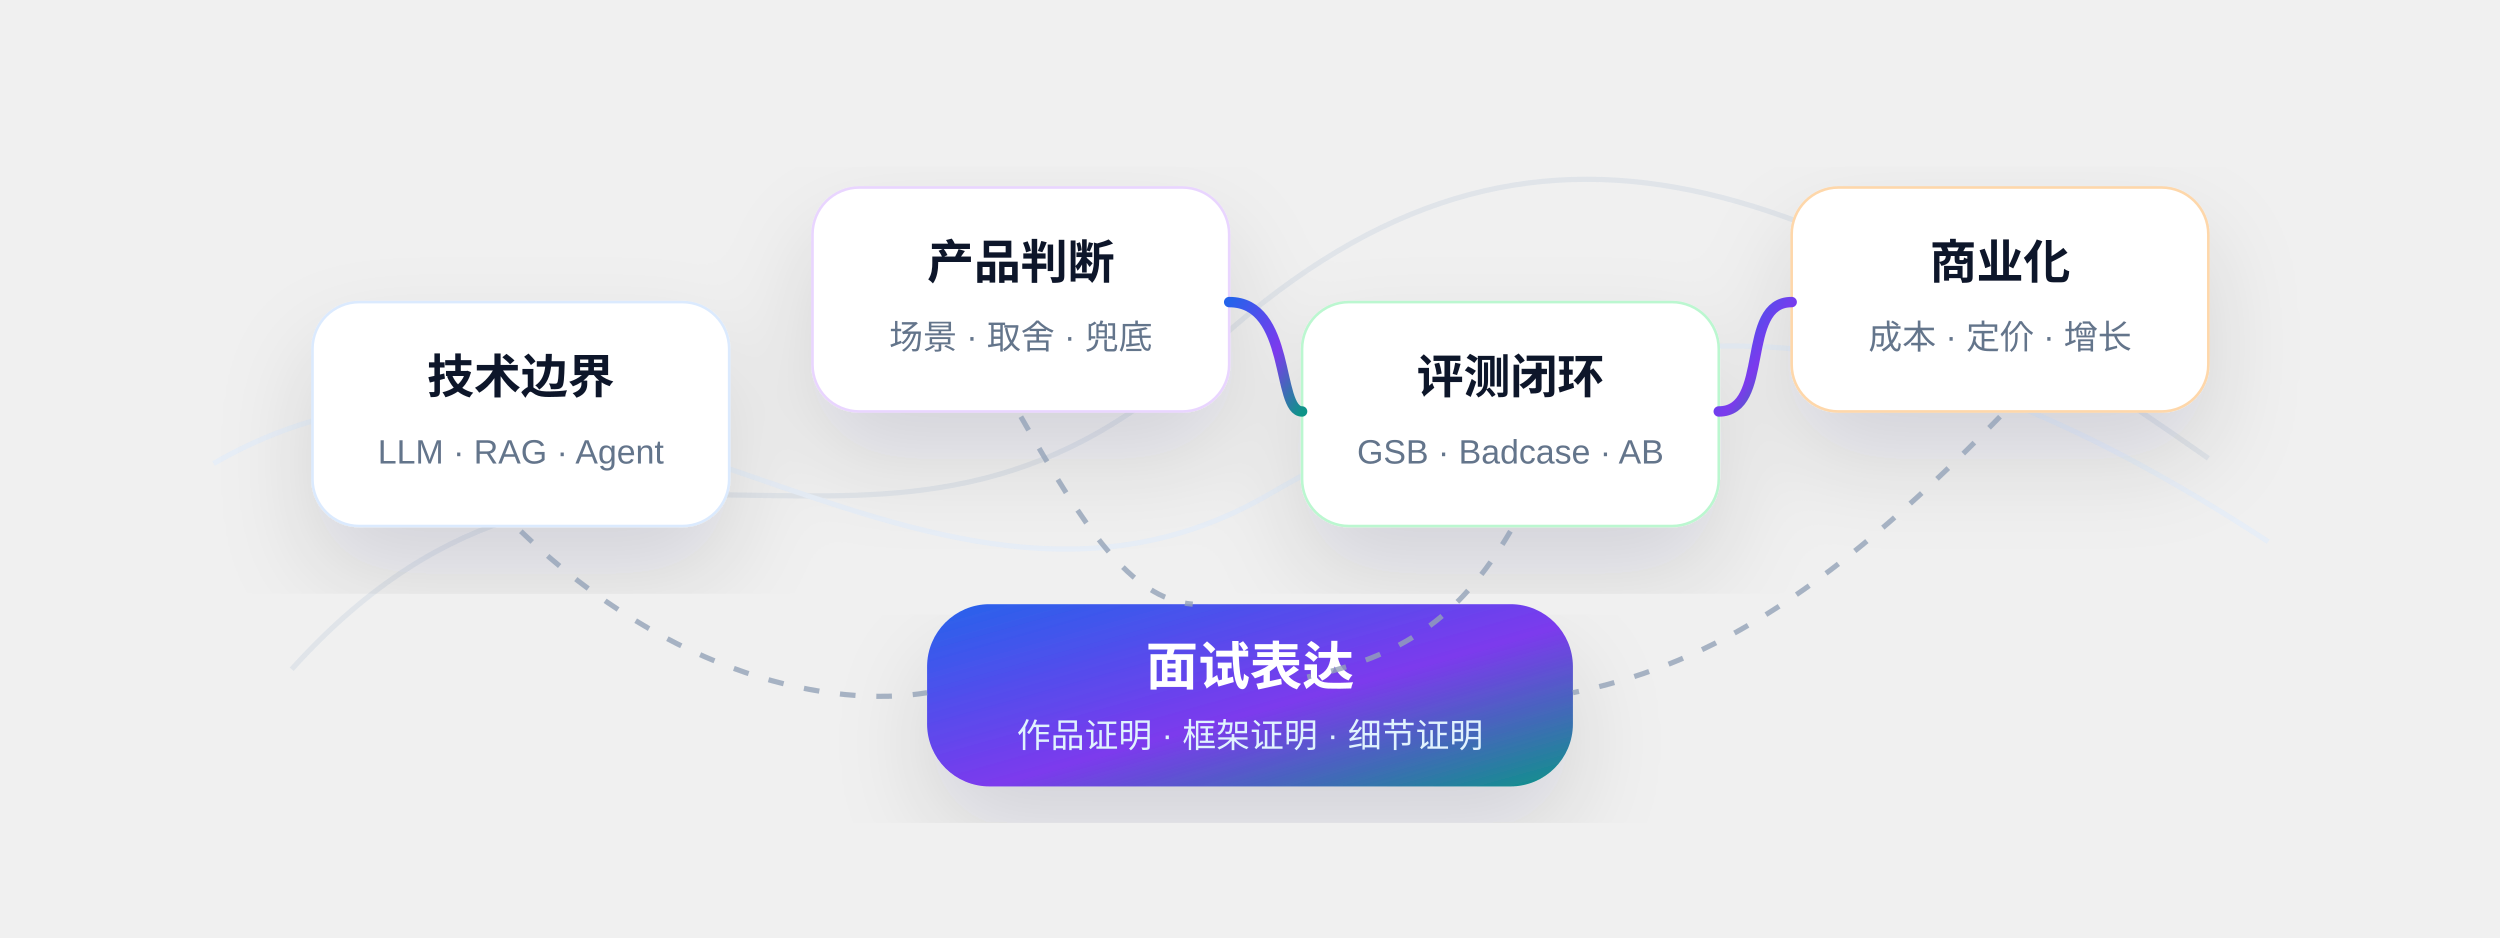
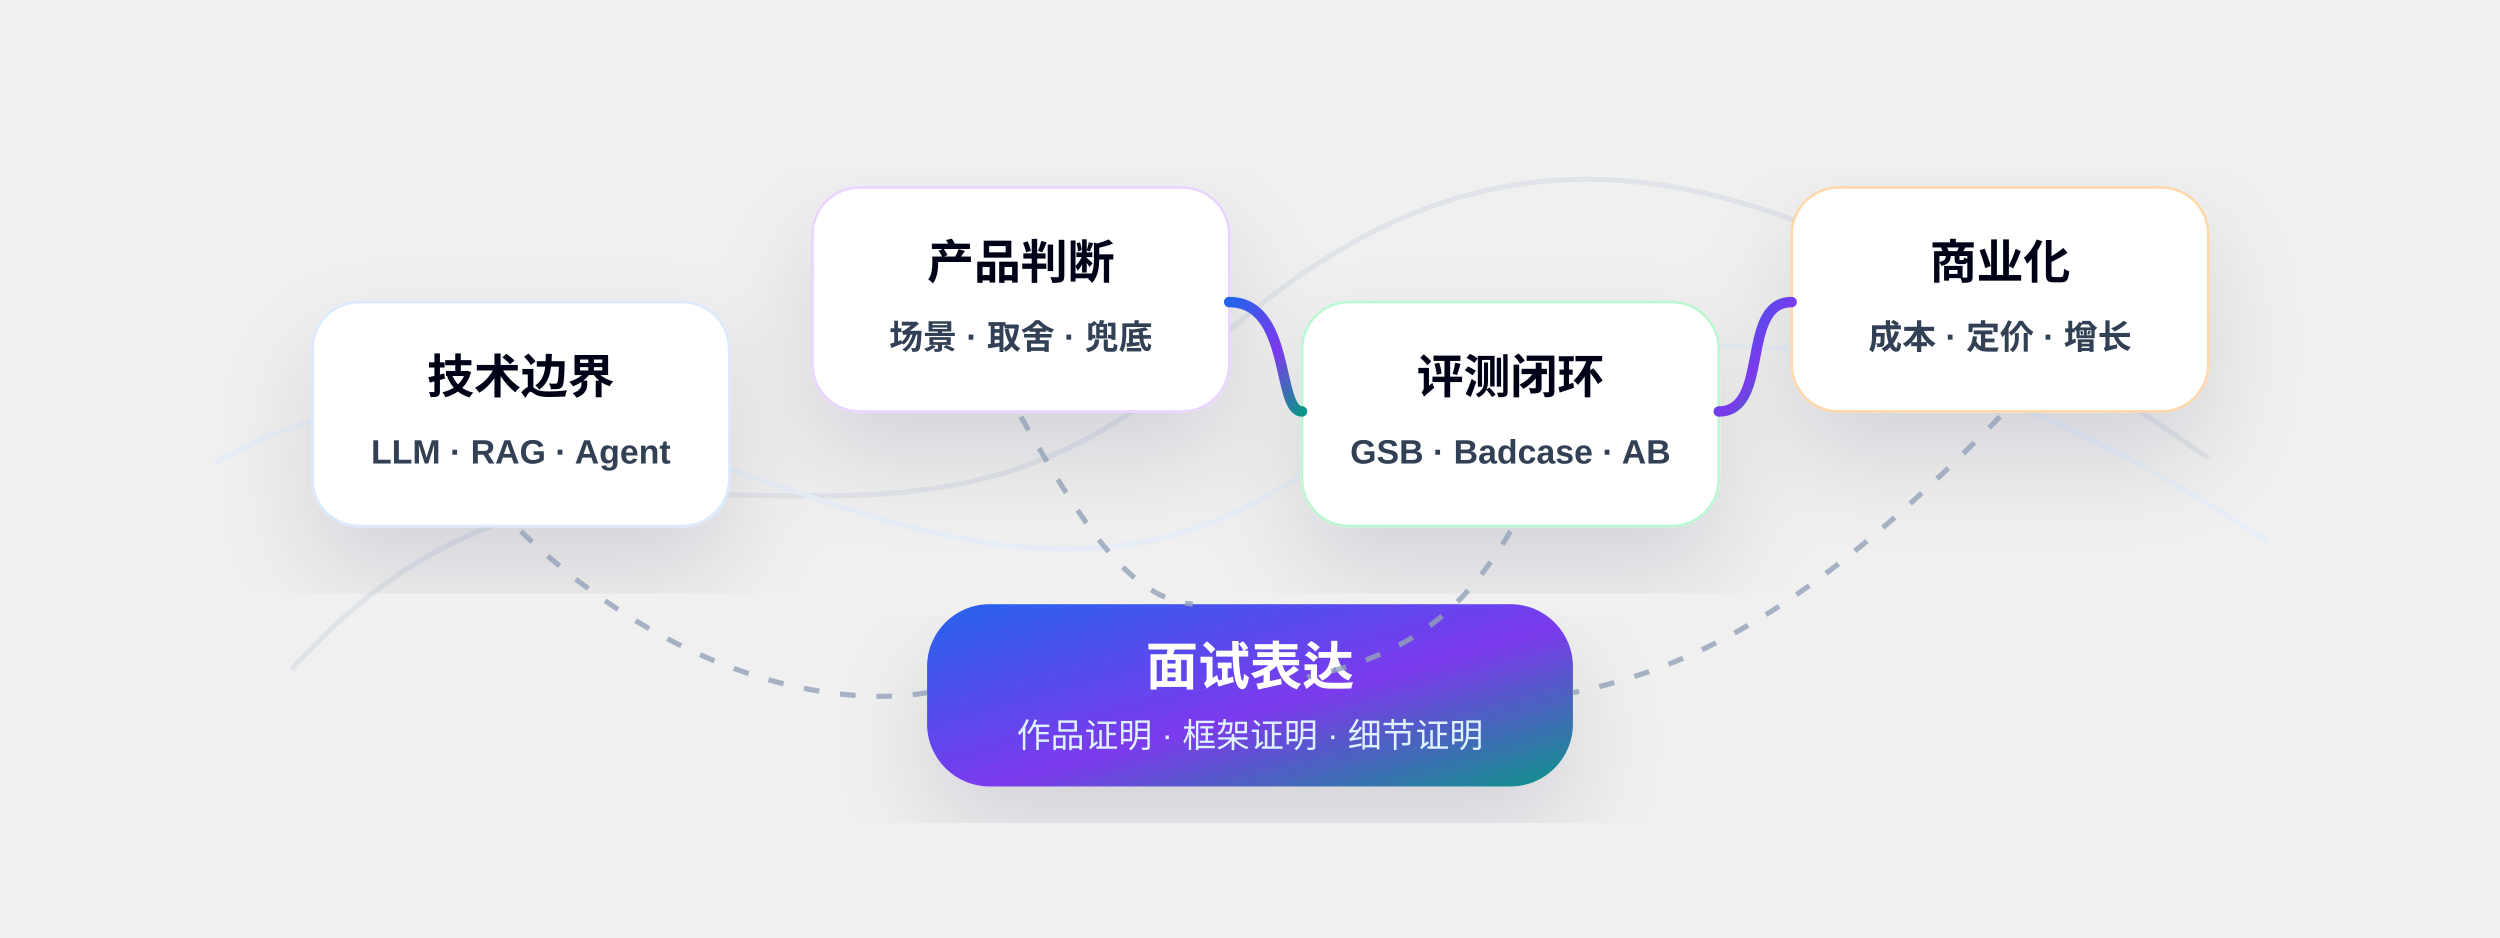
<svg xmlns="http://www.w3.org/2000/svg" viewBox="0 0 960 360" role="img" aria-labelledby="title desc">
  <defs>
    <style>
      .node { transform-box: fill-box; transform-origin: center; animation: floatNode 8s ease-in-out infinite; }
      .node-a { animation-delay: -.8s; }
      .node-b { animation-delay: -2.4s; }
      .node-c { animation-delay: -4s; }
      .node-d { animation-delay: -5.6s; }
      .node rect { animation: cardGlow 7s ease-in-out infinite; }
+       .node text:first-of-type { fill: #020617; font-weight: 850; }
+       .node text:last-of-type { fill: #334155; font-weight: 650; }
      .node-b rect, .node-d rect { animation-delay: -2s; }
      .link { animation: linkPulse 6s ease-in-out infinite; }
      @keyframes floatNode {
        0%, 100% { transform: translateY(0); opacity: .92; }
        50% { transform: translateY(-8px); opacity: 1; }
      }
      @keyframes cardGlow {
        0%, 100% { stroke-opacity: .78; }
        50% { stroke-opacity: 1; }
      }
      @keyframes linkPulse {
        0%, 100% { stroke-opacity: .62; }
        50% { stroke-opacity: 1; }
      }
      @media (prefers-reduced-motion: reduce) {
        .node, .node rect, .link { animation: none; }
      }
    </style>
    <linearGradient id="g" x1="0" x2="1" y1="0" y2="1">
      <stop stop-color="#2563eb" />
      <stop offset=".55" stop-color="#7c3aed" />
      <stop offset="1" stop-color="#0d9488" />
    </linearGradient>
    <filter id="s" x="-20%" y="-20%" width="140%" height="140%">
      <feDropShadow dx="0" dy="18" stdDeviation="18" flood-color="#0f172a" flood-opacity=".12" />
    </filter>
  </defs>
  <rect width="960" height="360" fill="none" />
  <g opacity=".45">
    <path d="M112 257C232 124 338 252 462 136s232-68 386 40" fill="none" stroke="#cbd5e1" stroke-width="2" />
    <path d="M82 178c142-82 270 90 405 12s234-80 384 18" fill="none" stroke="#dbeafe" stroke-width="2" />
  </g>
  <g filter="url(#s)">
    <g class="node node-a">
      <rect x="120" y="116" width="160" height="86" rx="18" fill="#fff" stroke="#dbeafe" />
      <text x="200" y="151" text-anchor="middle" font-family="PingFang SC, Arial" font-size="18" font-weight="800" fill="#0f172a">技术边界</text>
      <text x="200" y="178" text-anchor="middle" font-family="PingFang SC, Arial" font-size="13" fill="#64748b">LLM · RAG · Agent</text>
    </g>
    <g class="node node-b">
      <rect x="312" y="72" width="160" height="86" rx="18" fill="#fff" stroke="#e9d5ff" />
      <text x="392" y="107" text-anchor="middle" font-family="PingFang SC, Arial" font-size="18" font-weight="800" fill="#0f172a">产品判断</text>
      <text x="392" y="134" text-anchor="middle" font-family="PingFang SC, Arial" font-size="13" fill="#64748b">场景 · 取舍 · 兜底</text>
    </g>
    <g class="node node-c">
      <rect x="500" y="116" width="160" height="86" rx="18" fill="#fff" stroke="#bbf7d0" />
      <text x="580" y="151" text-anchor="middle" font-family="PingFang SC, Arial" font-size="18" font-weight="800" fill="#0f172a">评测闭环</text>
      <text x="580" y="178" text-anchor="middle" font-family="PingFang SC, Arial" font-size="13" fill="#64748b">GSB · Badcase · AB</text>
    </g>
    <g class="node node-d">
      <rect x="688" y="72" width="160" height="86" rx="18" fill="#fff" stroke="#fed7aa" />
      <text x="768" y="107" text-anchor="middle" font-family="PingFang SC, Arial" font-size="18" font-weight="800" fill="#0f172a">商业化</text>
      <text x="768" y="134" text-anchor="middle" font-family="PingFang SC, Arial" font-size="13" fill="#64748b">成本 · 定价 · 增长</text>
    </g>
  </g>
  <g>
    <path class="link" d="M280 158h30" stroke="url(#g)" stroke-width="4" stroke-linecap="round" />
    <path class="link" d="M472 116c24 0 18 42 28 42" stroke="url(#g)" stroke-width="4" stroke-linecap="round" fill="none" />
    <path class="link" d="M660 158c20 0 8-42 28-42" stroke="url(#g)" stroke-width="4" stroke-linecap="round" fill="none" />
  </g>
  <g filter="url(#s)">
    <rect x="356" y="232" width="248" height="70" rx="24" fill="url(#g)" />
    <text x="480" y="263" text-anchor="middle" font-family="PingFang SC, Arial" font-size="20" font-weight="900" fill="#fff">面试表达</text>
    <text x="480" y="287" text-anchor="middle" font-family="PingFang SC, Arial" font-size="13" fill="#e0f2fe">作品证明 · 框架证明 · 细节证明</text>
  </g>
  <path d="M200 204c58 56 120 68 156 62M392 160c24 42 42 70 66 72M580 204c-20 34-42 48-78 56M768 160c-70 72-116 96-164 106" fill="none" stroke="#94a3b8" stroke-width="2" stroke-dasharray="6 8" opacity=".8" />
</svg>
